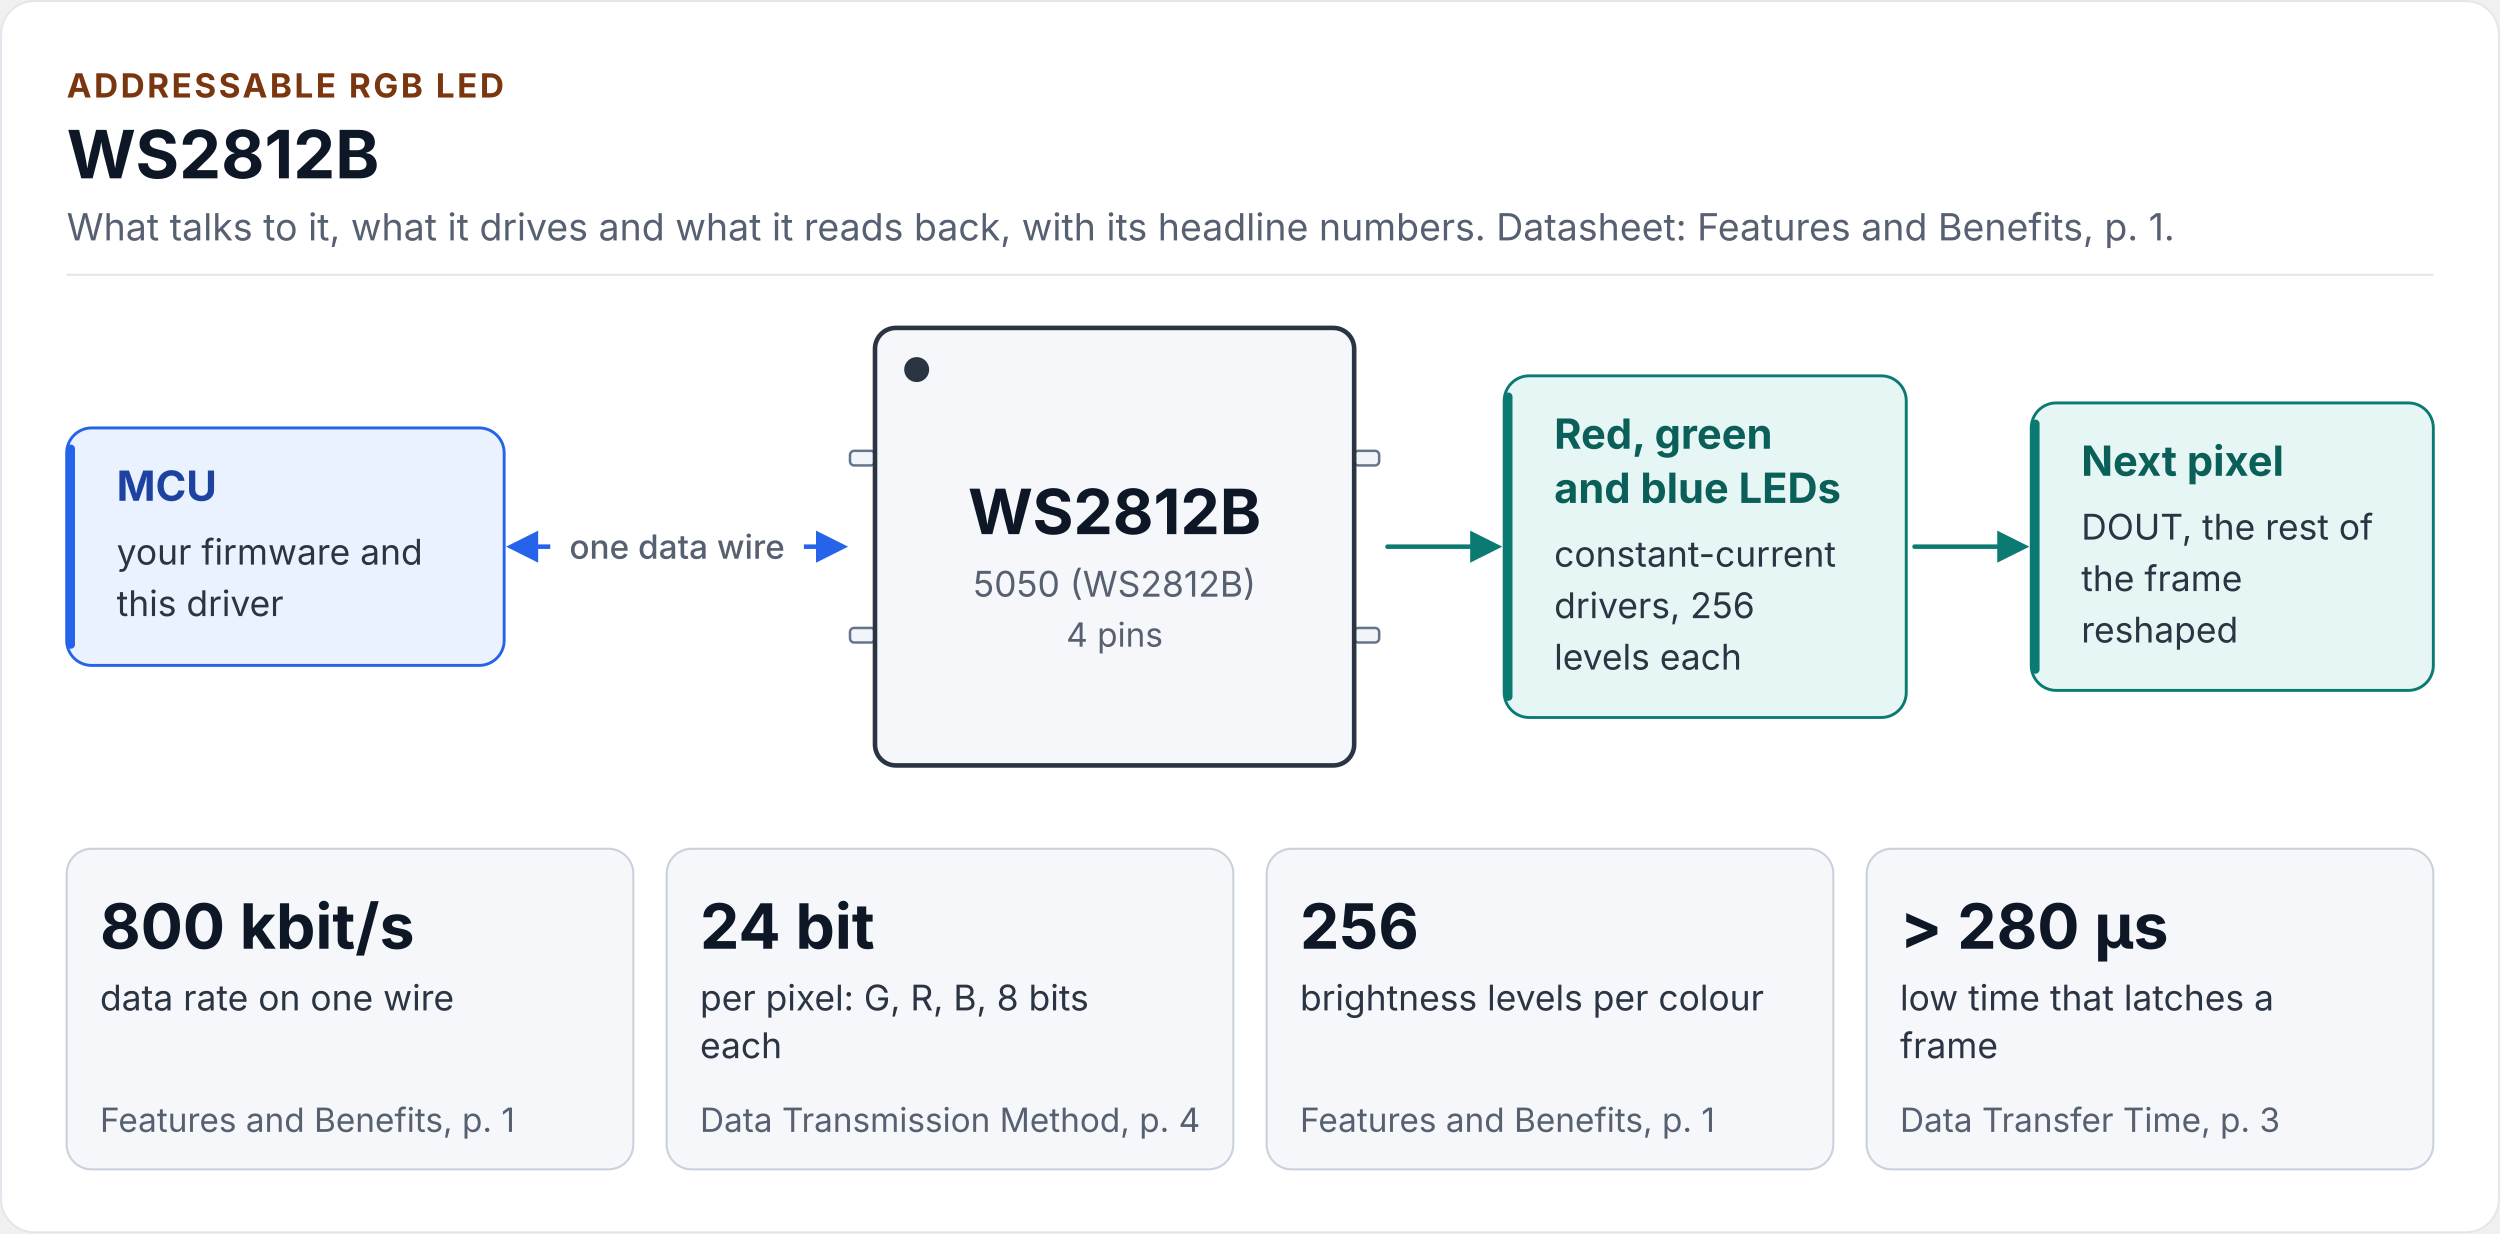
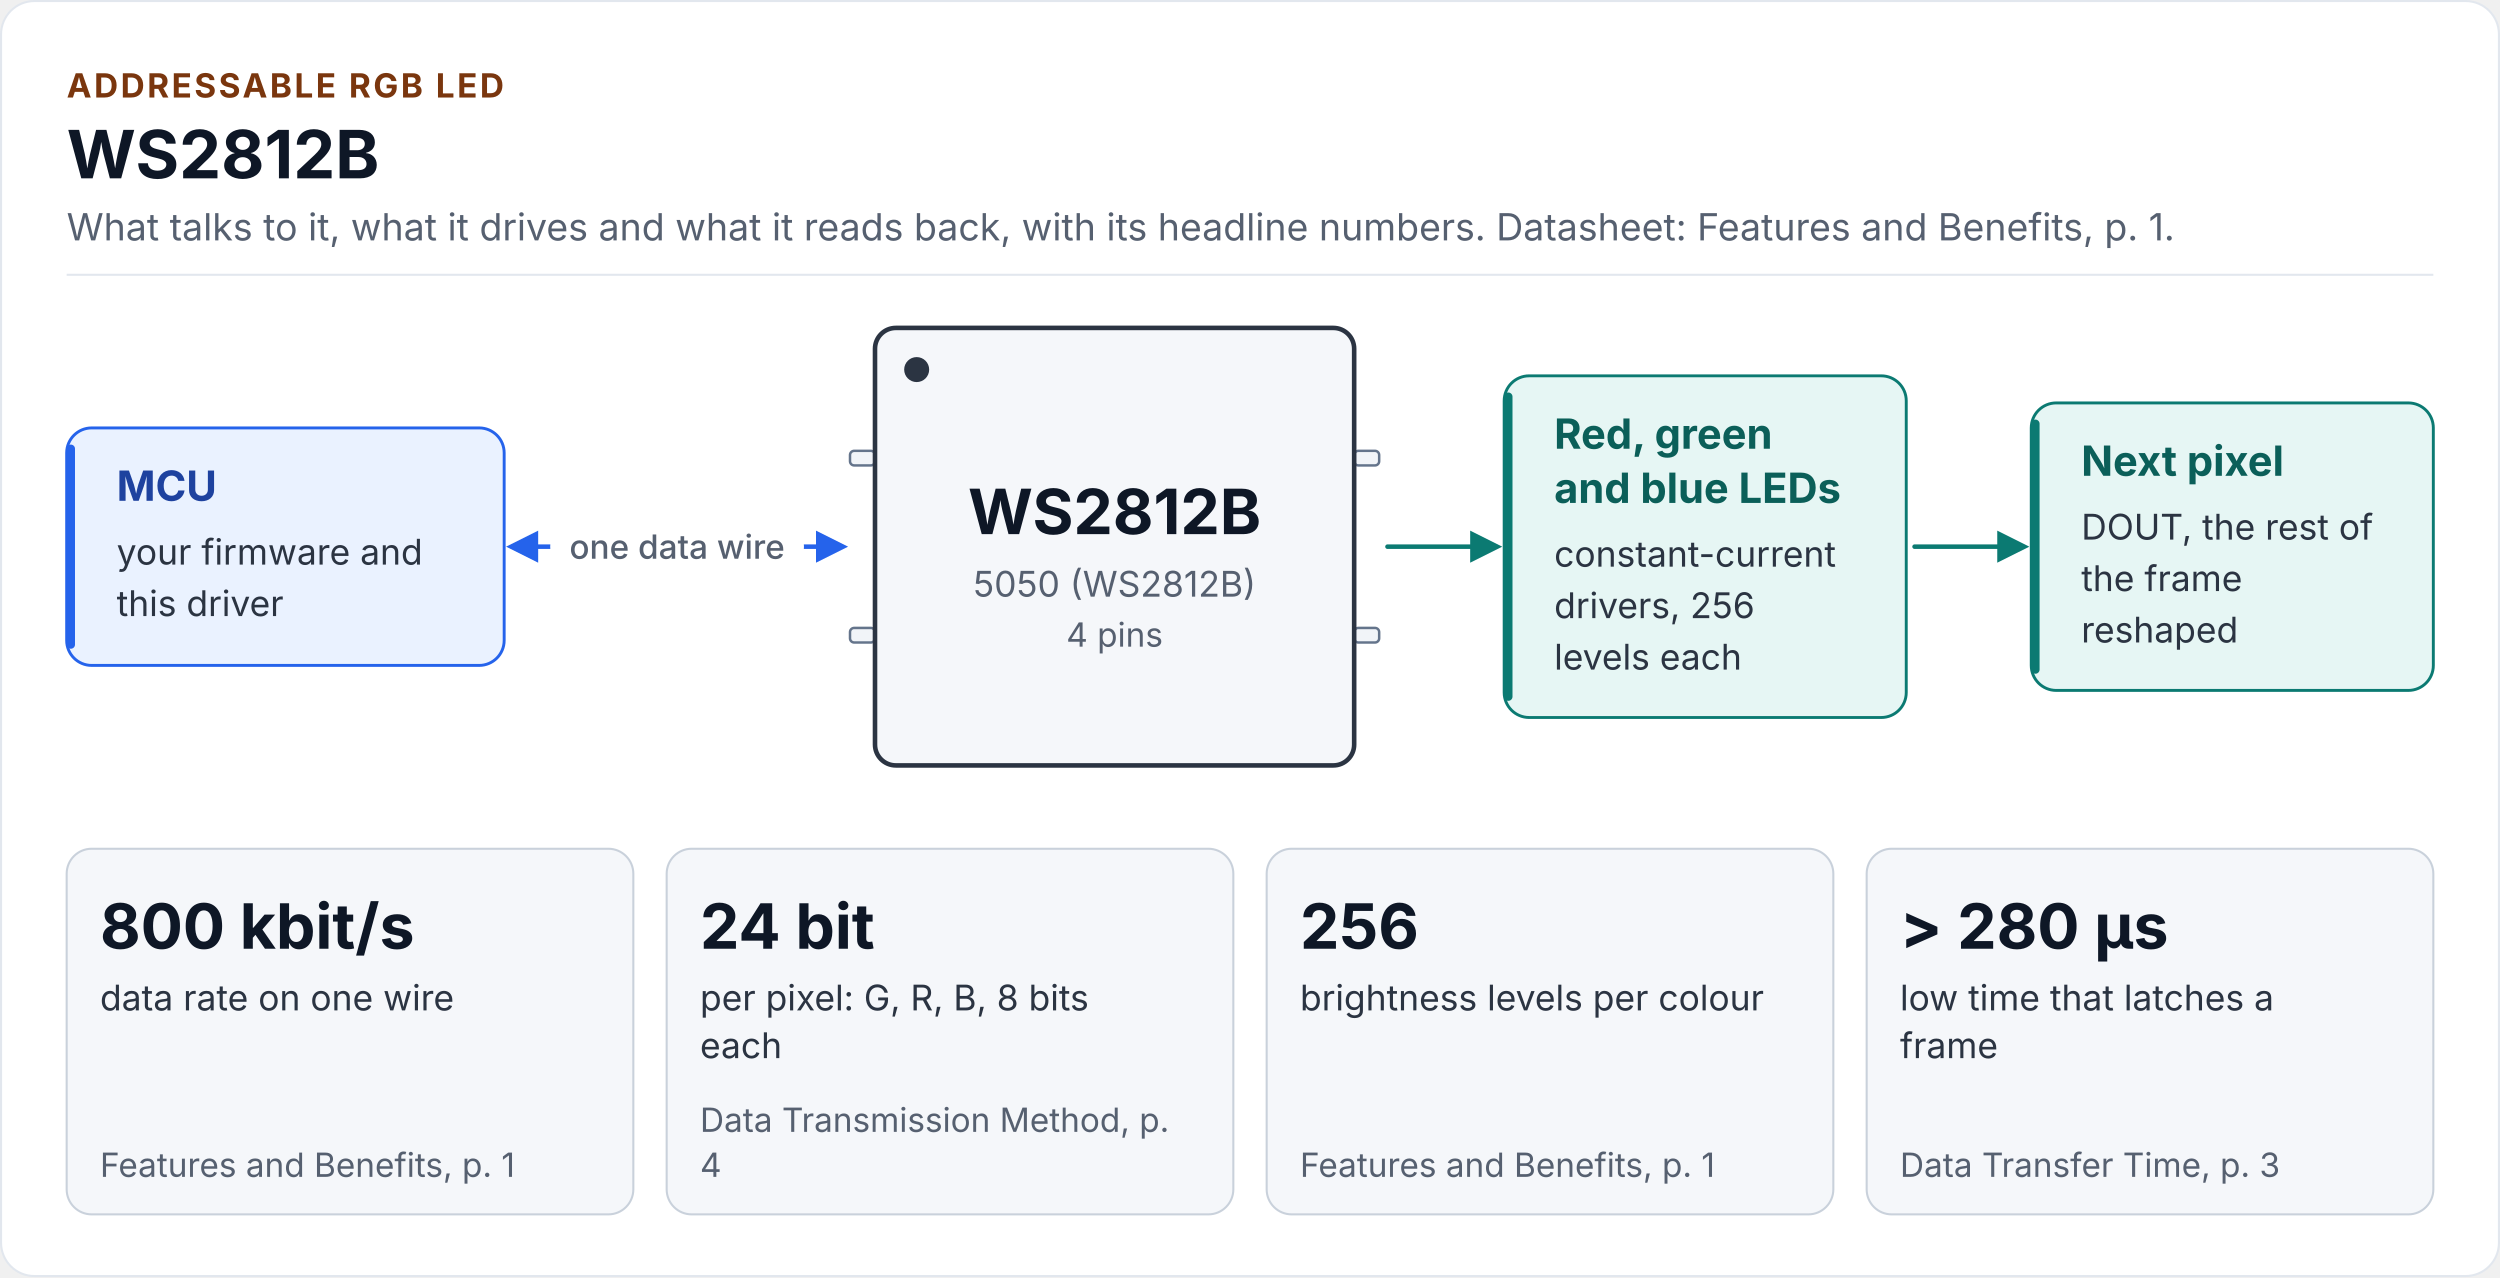
- <svg xmlns="http://www.w3.org/2000/svg" width="1200" height="592" viewBox="0 0 1200 592" role="img" aria-labelledby="chip-hero-title chip-hero-desc" font-family="Inter, 'Segoe UI', Roboto, 'Helvetica Neue', Arial, sans-serif">
+ <svg xmlns="http://www.w3.org/2000/svg" width="1200" height="613" viewBox="0 0 1200 613" role="img" aria-labelledby="chip-hero-title chip-hero-desc" font-family="Inter, 'Segoe UI', Roboto, 'Helvetica Neue', Arial, sans-serif">
  <defs>
    <marker id="fk-arrow-blue-strong" viewBox="0 0 10 10" refX="8" refY="5" markerWidth="7" markerHeight="7" orient="auto-start-reverse">
      <path d="M0 0L10 5L0 10z" fill="#2563EB" />
    </marker>
    <marker id="fk-arrow-teal-strong" viewBox="0 0 10 10" refX="8" refY="5" markerWidth="7" markerHeight="7" orient="auto-start-reverse">
      <path d="M0 0L10 5L0 10z" fill="#0B7A72" />
    </marker>
  </defs>
-   <rect x="0.5" y="0.5" width="1199" height="591" rx="16" fill="#FFFFFF" stroke="#E2E7EE" />
+   <rect x="0.5" y="0.5" width="1199" height="612" rx="16" fill="#FFFFFF" stroke="#E2E7EE" />
  <text x="32" y="46.8" font-size="16" font-weight="700" letter-spacing="1.2" fill="#7A360E">ADDRESSABLE RGB LED</text>
  <text x="32" y="85.6" font-size="32" font-weight="700" fill="#0E1726">WS2812B</text>
  <text x="32" y="115.4" font-size="18" fill="#566070">What talks to it, what it drives and what it reads back, with its headline numbers. Datasheet: Features and Benefits, p. 1.</text>
  <rect x="32" y="131.4" width="1136" height="1" fill="#E2E7EE" />
  <path d="M246 262.4 L404 262.4" fill="none" stroke="#2563EB" stroke-width="2.2" stroke-linecap="round" stroke-linejoin="round" marker-end="url(#fk-arrow-blue-strong)" marker-start="url(#fk-arrow-blue-strong)" />
  <path d="M666 262.4 L718 262.4" fill="none" stroke="#0B7A72" stroke-width="2.2" stroke-linecap="round" stroke-linejoin="round" marker-end="url(#fk-arrow-teal-strong)" />
  <path d="M919 262.4 L971 262.4" fill="none" stroke="#0B7A72" stroke-width="2.2" stroke-linecap="round" stroke-linejoin="round" marker-end="url(#fk-arrow-teal-strong)" />
  <rect x="408" y="216.4" width="12" height="7" rx="2" fill="#F1F4F8" stroke="#64748B" stroke-width="1.2" />
  <rect x="408" y="301.4" width="12" height="7" rx="2" fill="#F1F4F8" stroke="#64748B" stroke-width="1.2" />
  <rect x="650" y="216.4" width="12" height="7" rx="2" fill="#F1F4F8" stroke="#64748B" stroke-width="1.2" />
  <rect x="650" y="301.4" width="12" height="7" rx="2" fill="#F1F4F8" stroke="#64748B" stroke-width="1.2" />
  <rect x="420" y="157.4" width="230" height="210" rx="10" fill="#F5F7FA" stroke="#2B3442" stroke-width="2.2" />
  <circle cx="440" cy="177.4" r="6" fill="#2B3442" />
  <rect x="32" y="205.4" width="210" height="114" rx="12" fill="#EAF2FF" stroke="#2563EB" stroke-width="1.4" />
  <rect x="32" y="213.4" width="4" height="98" rx="2" fill="#2563EB" />
  <rect x="722" y="180.4" width="193" height="164" rx="12" fill="#E6F6F4" stroke="#0B7A72" stroke-width="1.4" />
  <rect x="722" y="188.4" width="4" height="148" rx="2" fill="#0B7A72" />
  <rect x="975" y="193.4" width="193" height="138" rx="12" fill="#E6F6F4" stroke="#0B7A72" stroke-width="1.4" />
  <rect x="975" y="201.4" width="4" height="122" rx="2" fill="#0B7A72" />
-   <rect x="32" y="407.4" width="272" height="153.9" rx="12" fill="#F5F7FA" stroke="#C9D1DB" stroke-width="1" />
-   <rect x="320" y="407.4" width="272" height="153.9" rx="12" fill="#F5F7FA" stroke="#C9D1DB" stroke-width="1" />
-   <rect x="608" y="407.4" width="272" height="153.9" rx="12" fill="#F5F7FA" stroke="#C9D1DB" stroke-width="1" />
-   <rect x="896" y="407.4" width="272" height="153.9" rx="12" fill="#F5F7FA" stroke="#C9D1DB" stroke-width="1" />
+   <rect x="32" y="407.4" width="272" height="175.5" rx="12" fill="#F5F7FA" stroke="#C9D1DB" stroke-width="1" />
+   <rect x="320" y="407.4" width="272" height="175.5" rx="12" fill="#F5F7FA" stroke="#C9D1DB" stroke-width="1" />
+   <rect x="608" y="407.4" width="272" height="175.5" rx="12" fill="#F5F7FA" stroke="#C9D1DB" stroke-width="1" />
+   <rect x="896" y="407.4" width="272" height="175.5" rx="12" fill="#F5F7FA" stroke="#C9D1DB" stroke-width="1" />
  <text x="535" y="256.4" font-size="30" font-weight="700" text-anchor="middle" fill="#0E1726">WS2812B</text>
  <text x="535" y="286.4" font-size="17" text-anchor="middle" fill="#566070">5050 (WS2812B)</text>
  <text x="535" y="310.4" font-size="16" text-anchor="middle" fill="#566070">4 pins</text>
  <text x="56" y="240.4" font-size="20" font-weight="700" fill="#1E429F">MCU</text>
  <text x="56" y="271" font-size="17" fill="#2B3442">your firmware and</text>
  <text x="56" y="295.7" font-size="17" fill="#2B3442">this driver</text>
  <rect x="264.1" y="250.4" width="121.8" height="24" rx="12" fill="#FFFFFF" />
  <text x="325" y="268.2" font-size="16" font-weight="500" text-anchor="middle" fill="#566070">one data wire</text>
  <text x="746" y="215.4" font-size="20" font-weight="700" fill="#0B5F59">Red, green</text>
  <text x="746" y="241.4" font-size="20" font-weight="700" fill="#0B5F59">and blue LEDs</text>
  <text x="746" y="272" font-size="17" fill="#2B3442">constant-current</text>
  <text x="746" y="296.7" font-size="17" fill="#2B3442">drivers, 256</text>
  <text x="746" y="321.4" font-size="17" fill="#2B3442">levels each</text>
  <text x="999" y="228.4" font-size="20" font-weight="700" fill="#0B5F59">Next pixel</text>
  <text x="999" y="259" font-size="17" fill="#2B3442">DOUT, the rest of</text>
  <text x="999" y="283.7" font-size="17" fill="#2B3442">the frame</text>
  <text x="999" y="308.4" font-size="17" fill="#2B3442">reshaped</text>
  <text x="48" y="455.4" font-size="30" font-weight="700" fill="#0E1726">800 kbit/s</text>
  <text x="48" y="485" font-size="17" fill="#2B3442">data rate on one wire</text>
-   <text x="48" y="543.3" font-size="16" fill="#566070">Features and Benefits, p. 1</text>
+   <text x="48" y="564.9" font-size="16" fill="#566070">Features and Benefits, p. 1</text>
  <text x="336" y="455.4" font-size="30" font-weight="700" fill="#0E1726">24 bit</text>
  <text x="336" y="485" font-size="17" fill="#2B3442">per pixel: G, R, B, 8 bits</text>
  <text x="336" y="507.9" font-size="17" fill="#2B3442">each</text>
-   <text x="336" y="543.3" font-size="16" fill="#566070">Data Transmission Method, p. 4</text>
+   <text x="336" y="543.3" font-size="16" fill="#566070">Data Transmission Method, p.</text>
+   <text x="336" y="564.9" font-size="16" fill="#566070">4</text>
  <text x="624" y="455.4" font-size="30" font-weight="700" fill="#0E1726">256</text>
  <text x="624" y="485" font-size="17" fill="#2B3442">brightness levels per colour</text>
-   <text x="624" y="543.3" font-size="16" fill="#566070">Features and Benefits, p. 1</text>
+   <text x="624" y="564.9" font-size="16" fill="#566070">Features and Benefits, p. 1</text>
  <text x="912" y="455.4" font-size="30" font-weight="700" fill="#0E1726">&gt; 280 µs</text>
  <text x="912" y="485" font-size="17" fill="#2B3442">low time that latches a</text>
  <text x="912" y="507.9" font-size="17" fill="#2B3442">frame</text>
-   <text x="912" y="543.3" font-size="16" fill="#566070">Data Transfer Time, p. 3</text>
+   <text x="912" y="564.9" font-size="16" fill="#566070">Data Transfer Time, p. 3</text>
</svg>
